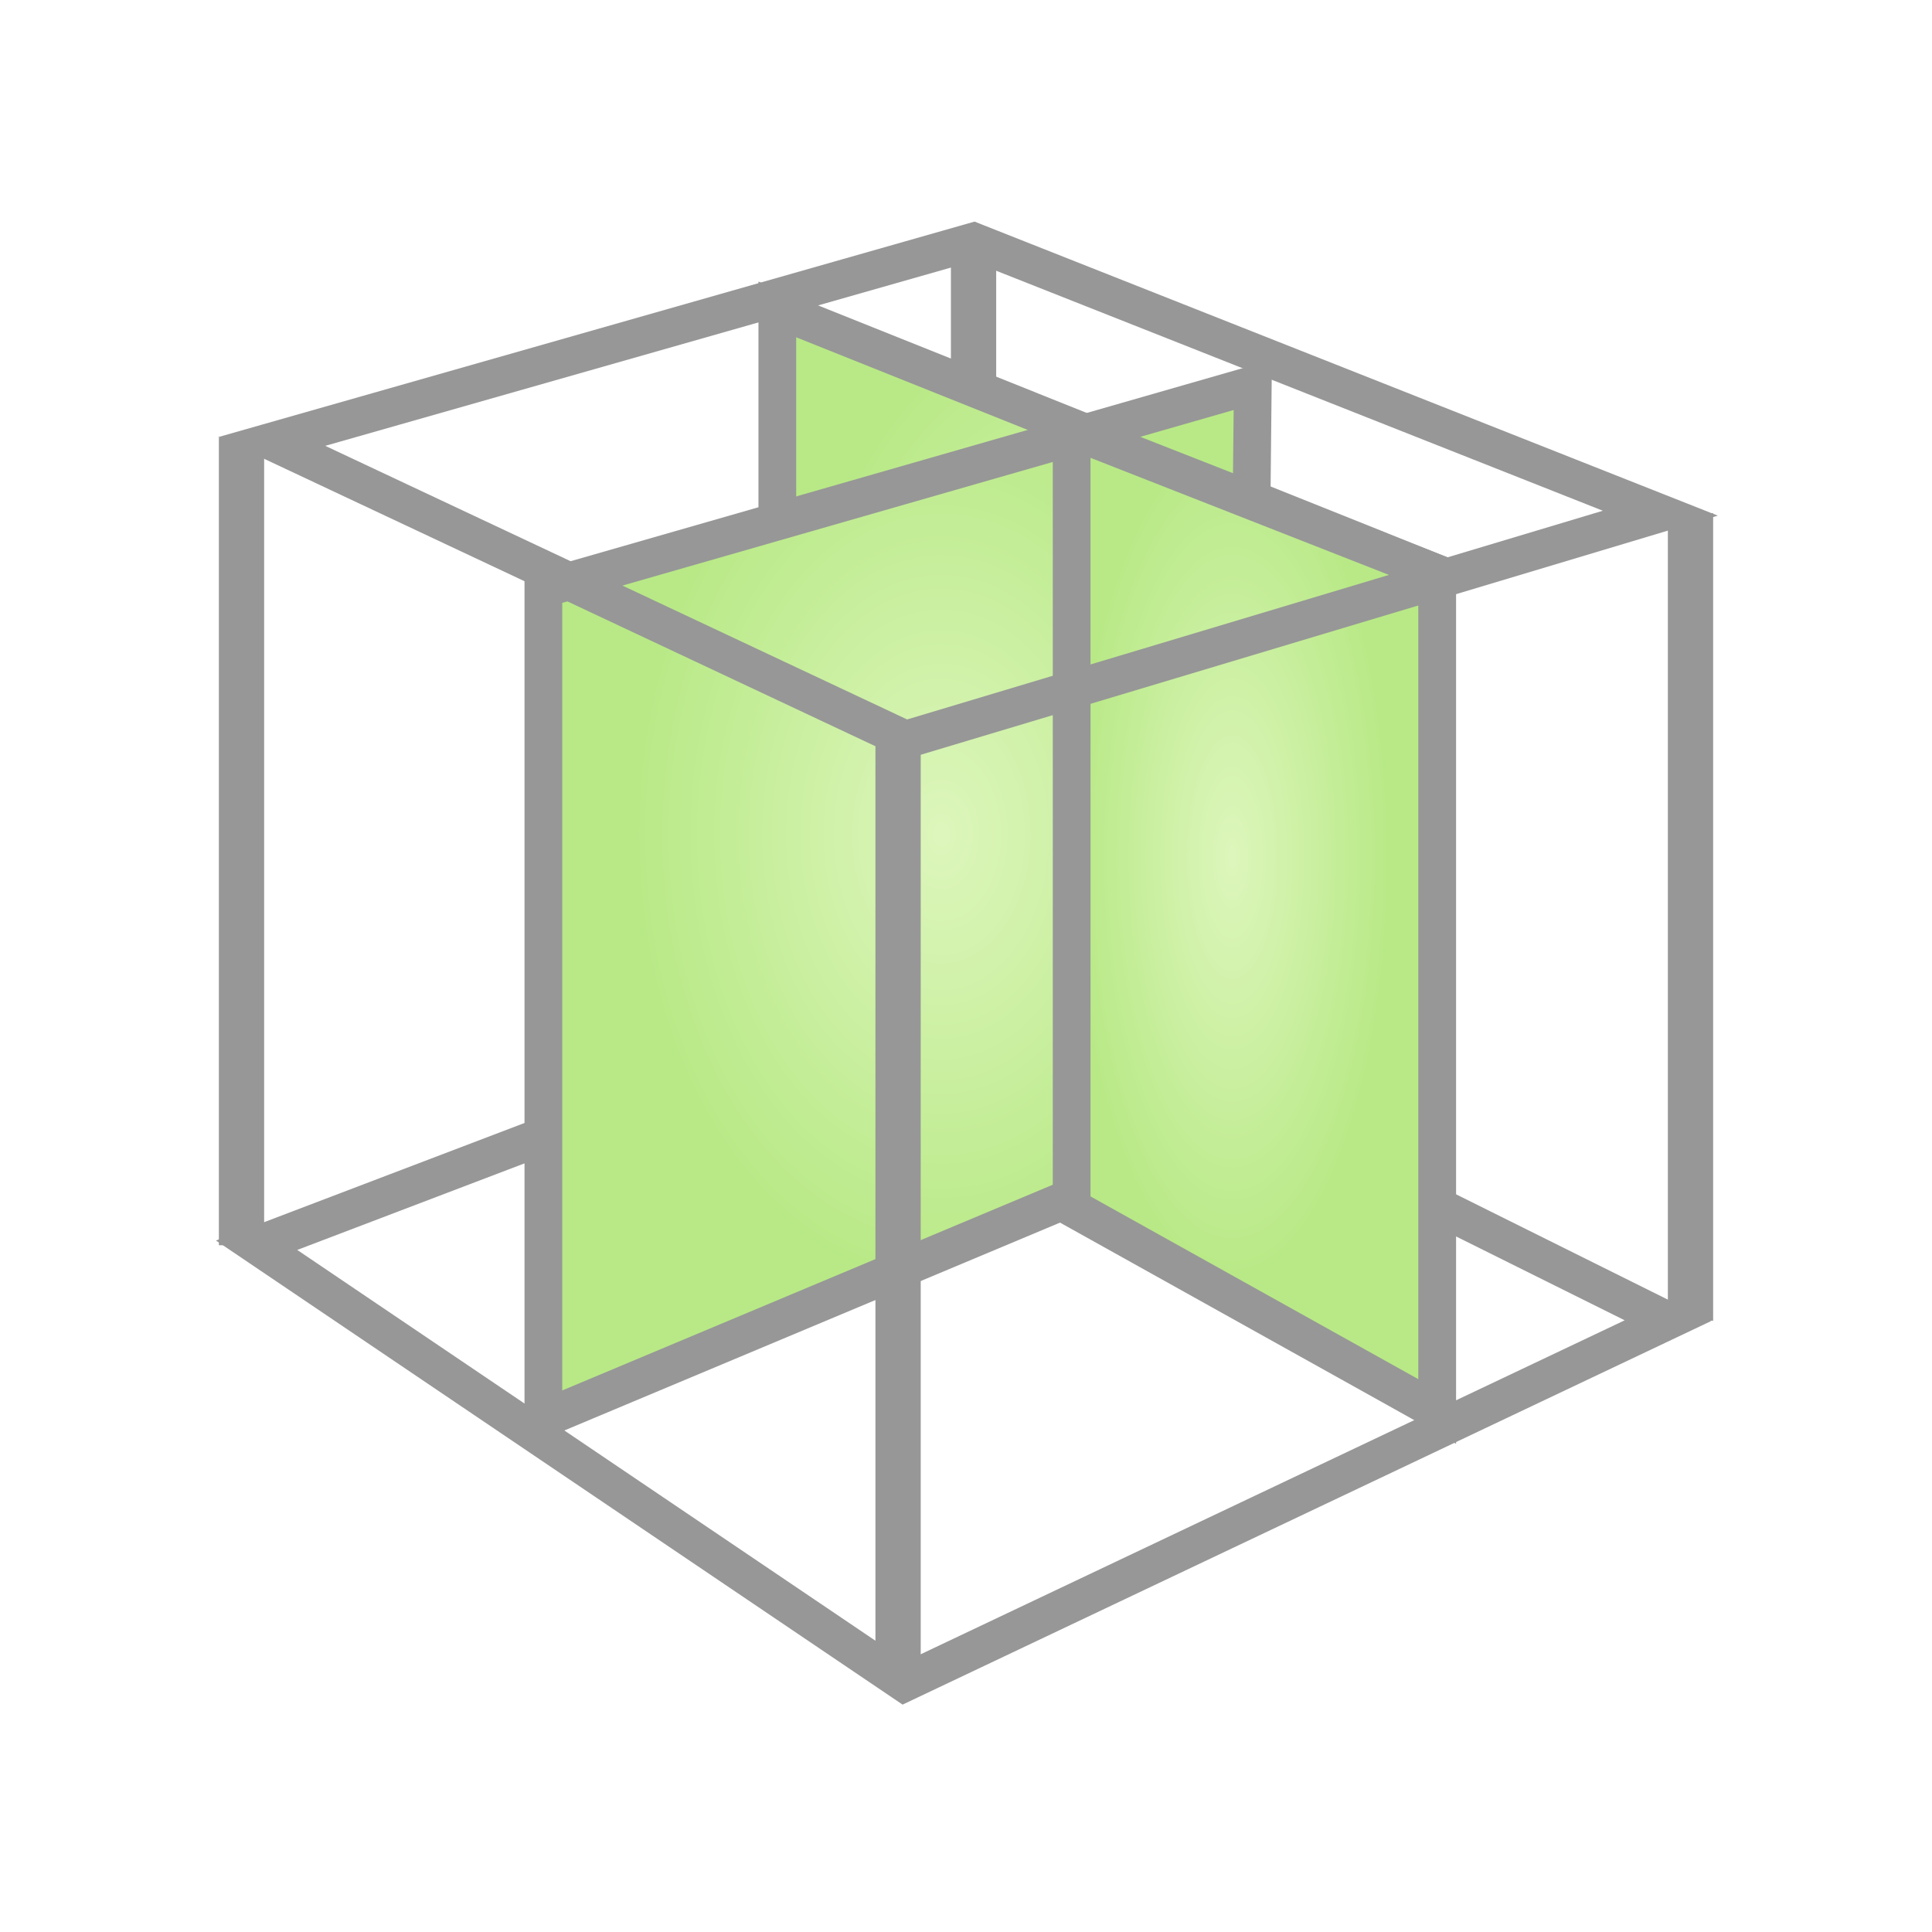
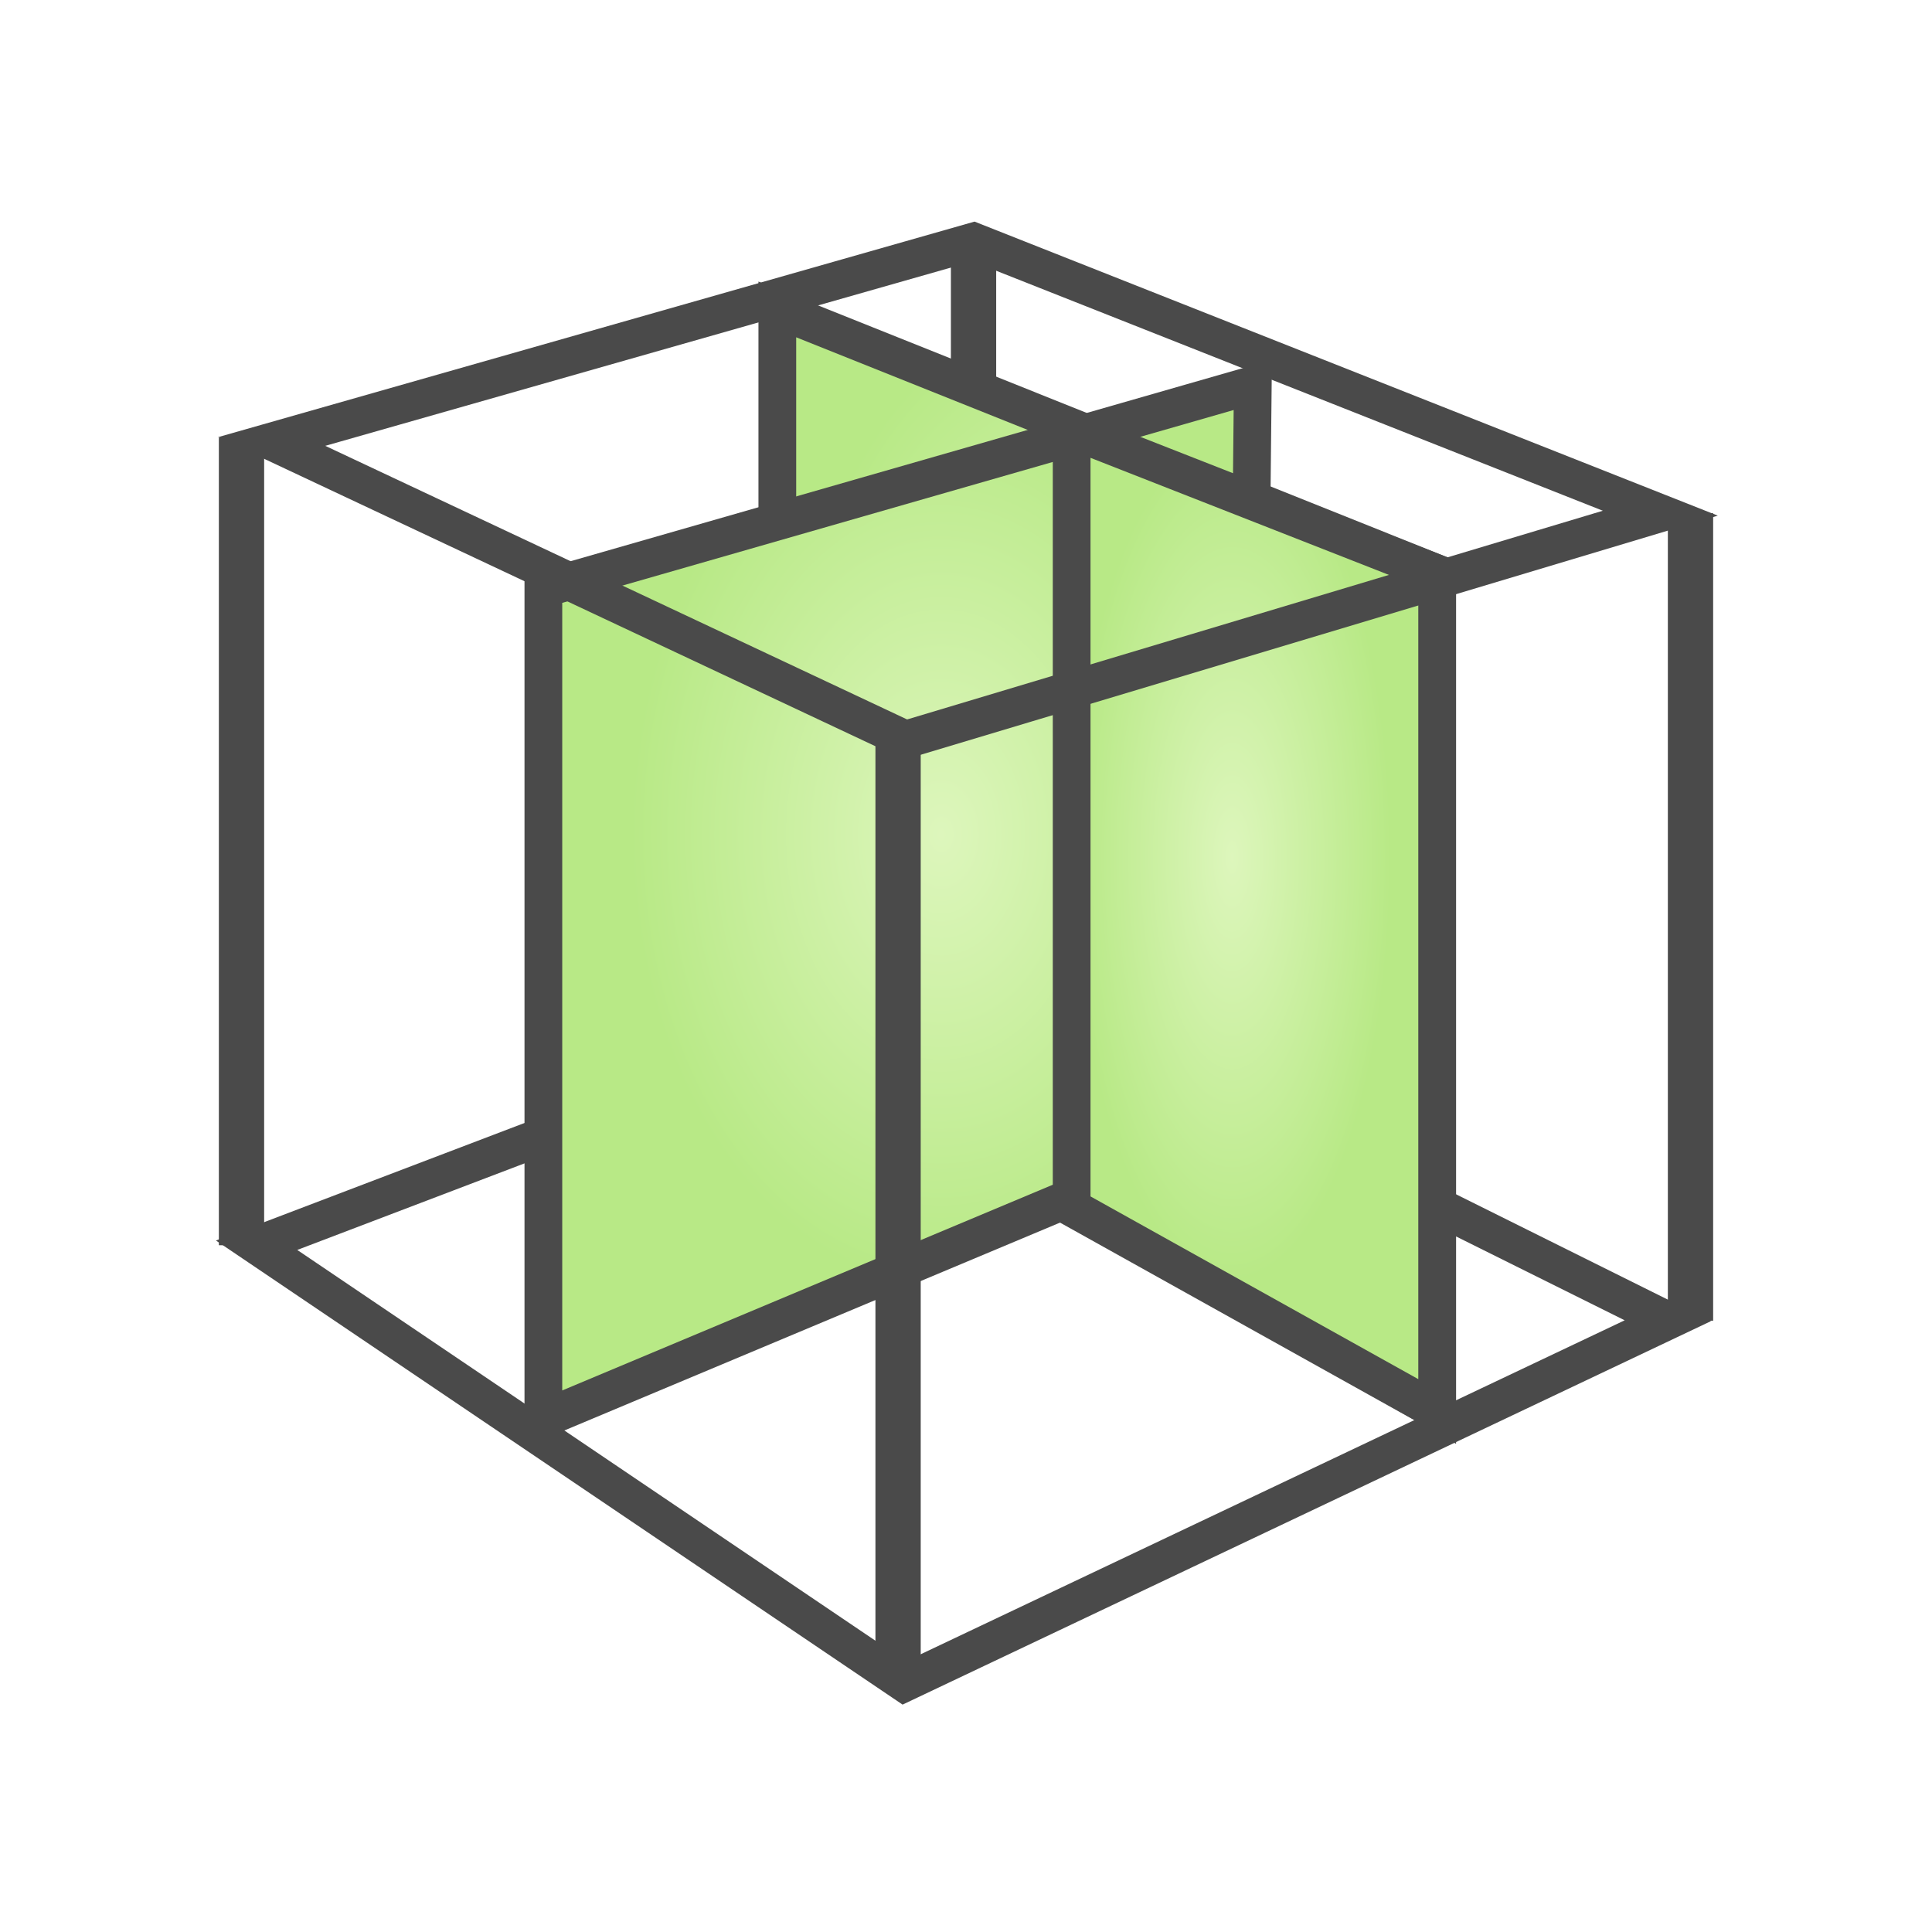
<svg xmlns="http://www.w3.org/2000/svg" width="256px" height="256px" viewBox="0 0 256 256" version="1.1">
  <defs>
    <radialGradient cx="56.078%" cy="43.477%" fx="56.078%" fy="43.477%" r="43.544%" id="radialGradient-1">
      <stop stop-color="#DDF6BC" offset="0%" />
      <stop stop-color="#B8E986" offset="100%" />
    </radialGradient>
  </defs>
  <g id="Page-1" stroke="none" stroke-width="1" fill="none" fill-rule="evenodd">
-     <g id="Slice-+" stroke="#979797">
+     <g id="SliceOrthogonal" stroke="#4A4A4A">
      <polygon id="Path-360" stroke-width="5" points="34 165 128.5 129 221 175 119.816 223" />
      <path d="M129,32 L129,129" id="Path-362" stroke-width="6" />
      <polygon id="Path-366" stroke-width="5" fill="url(#radialGradient-1)" transform="translate(146.7153, 114) scale(-1, 1) translate(-146.7153, -114) " points="103 75.985 190.431 41 190.431 137 103 187" />
      <polygon id="Path-366" stroke-width="5" fill="url(#radialGradient-1)" points="72 78 166 51 165 149 72 188" />
      <polygon id="Path-366" stroke-width="5" fill="url(#radialGradient-1)" transform="translate(166.2153, 122) scale(-1, 1) translate(-166.2153, -122) " points="142 76 190.431 57 190.431 160 142 187" />
      <polygon id="Path-360" stroke-width="5" points="36 58.5 129 32 220 68 120 98" />
      <path d="M32,58 L32,165" id="Path-362" stroke-width="6" />
      <path d="M119,98 L119,223" id="Path-362" stroke-width="6" />
      <path d="M224,68 L224,175" id="Path-362" stroke-width="6" />
    </g>
  </g>
</svg>
